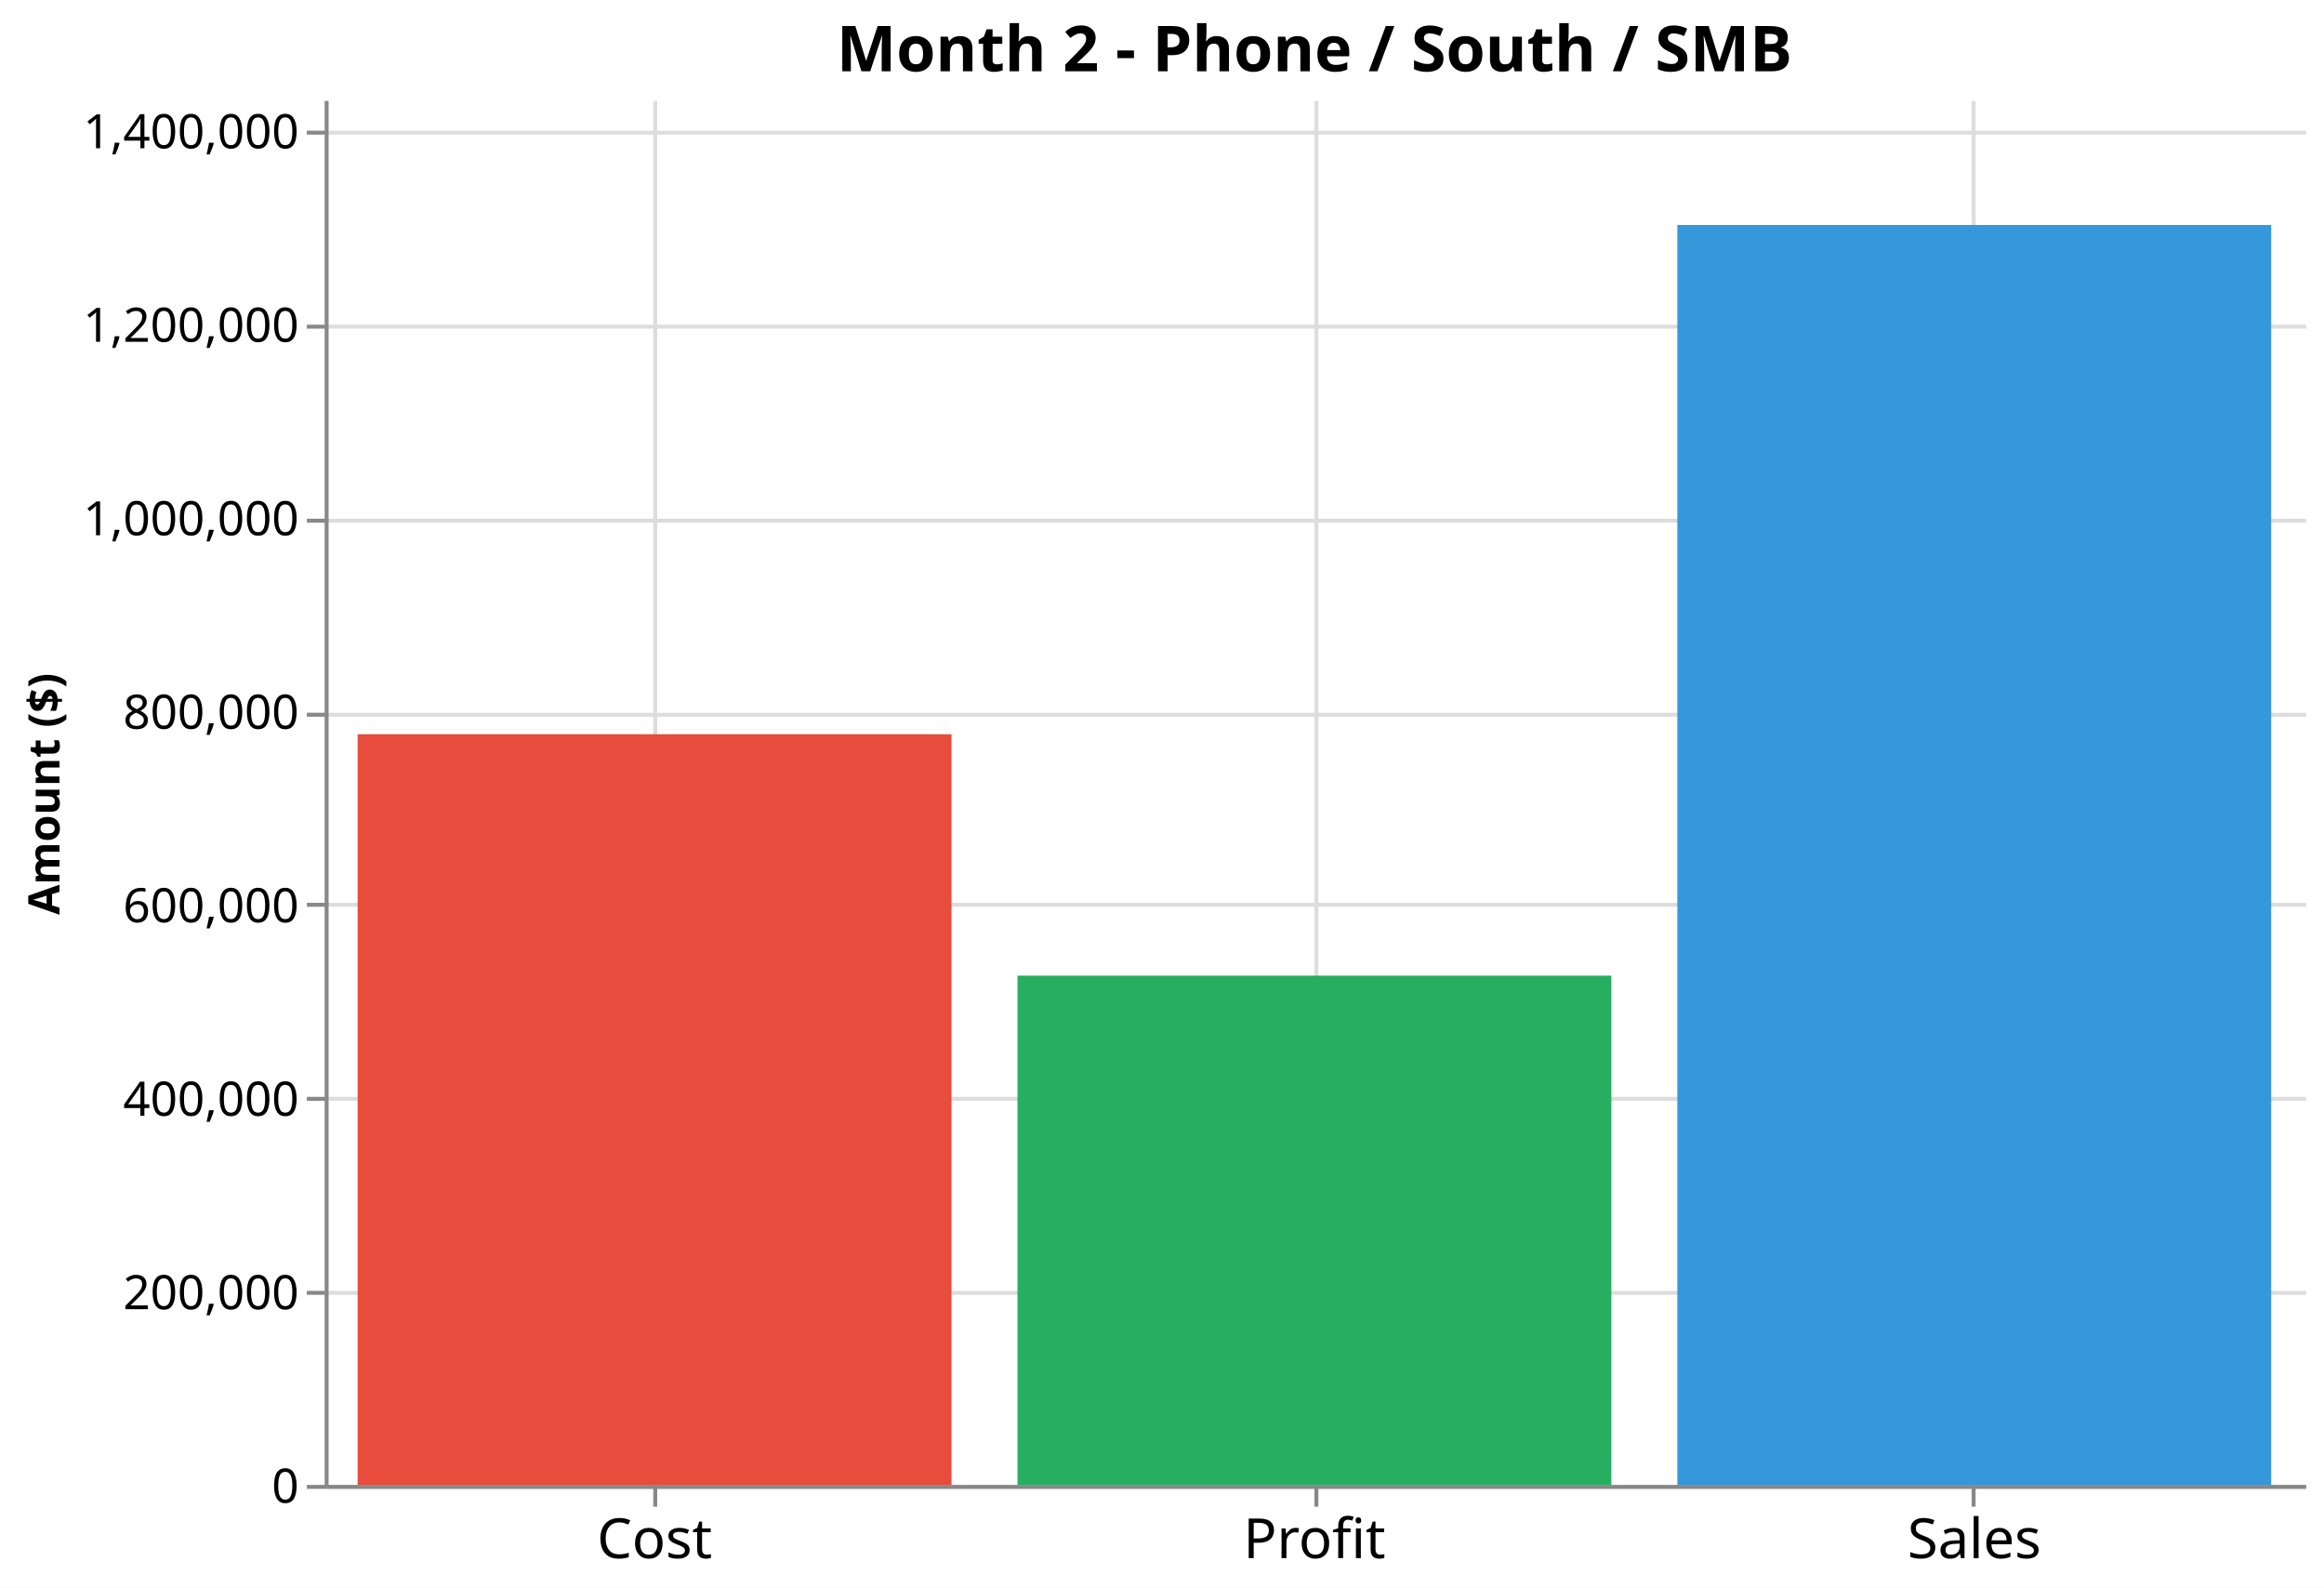
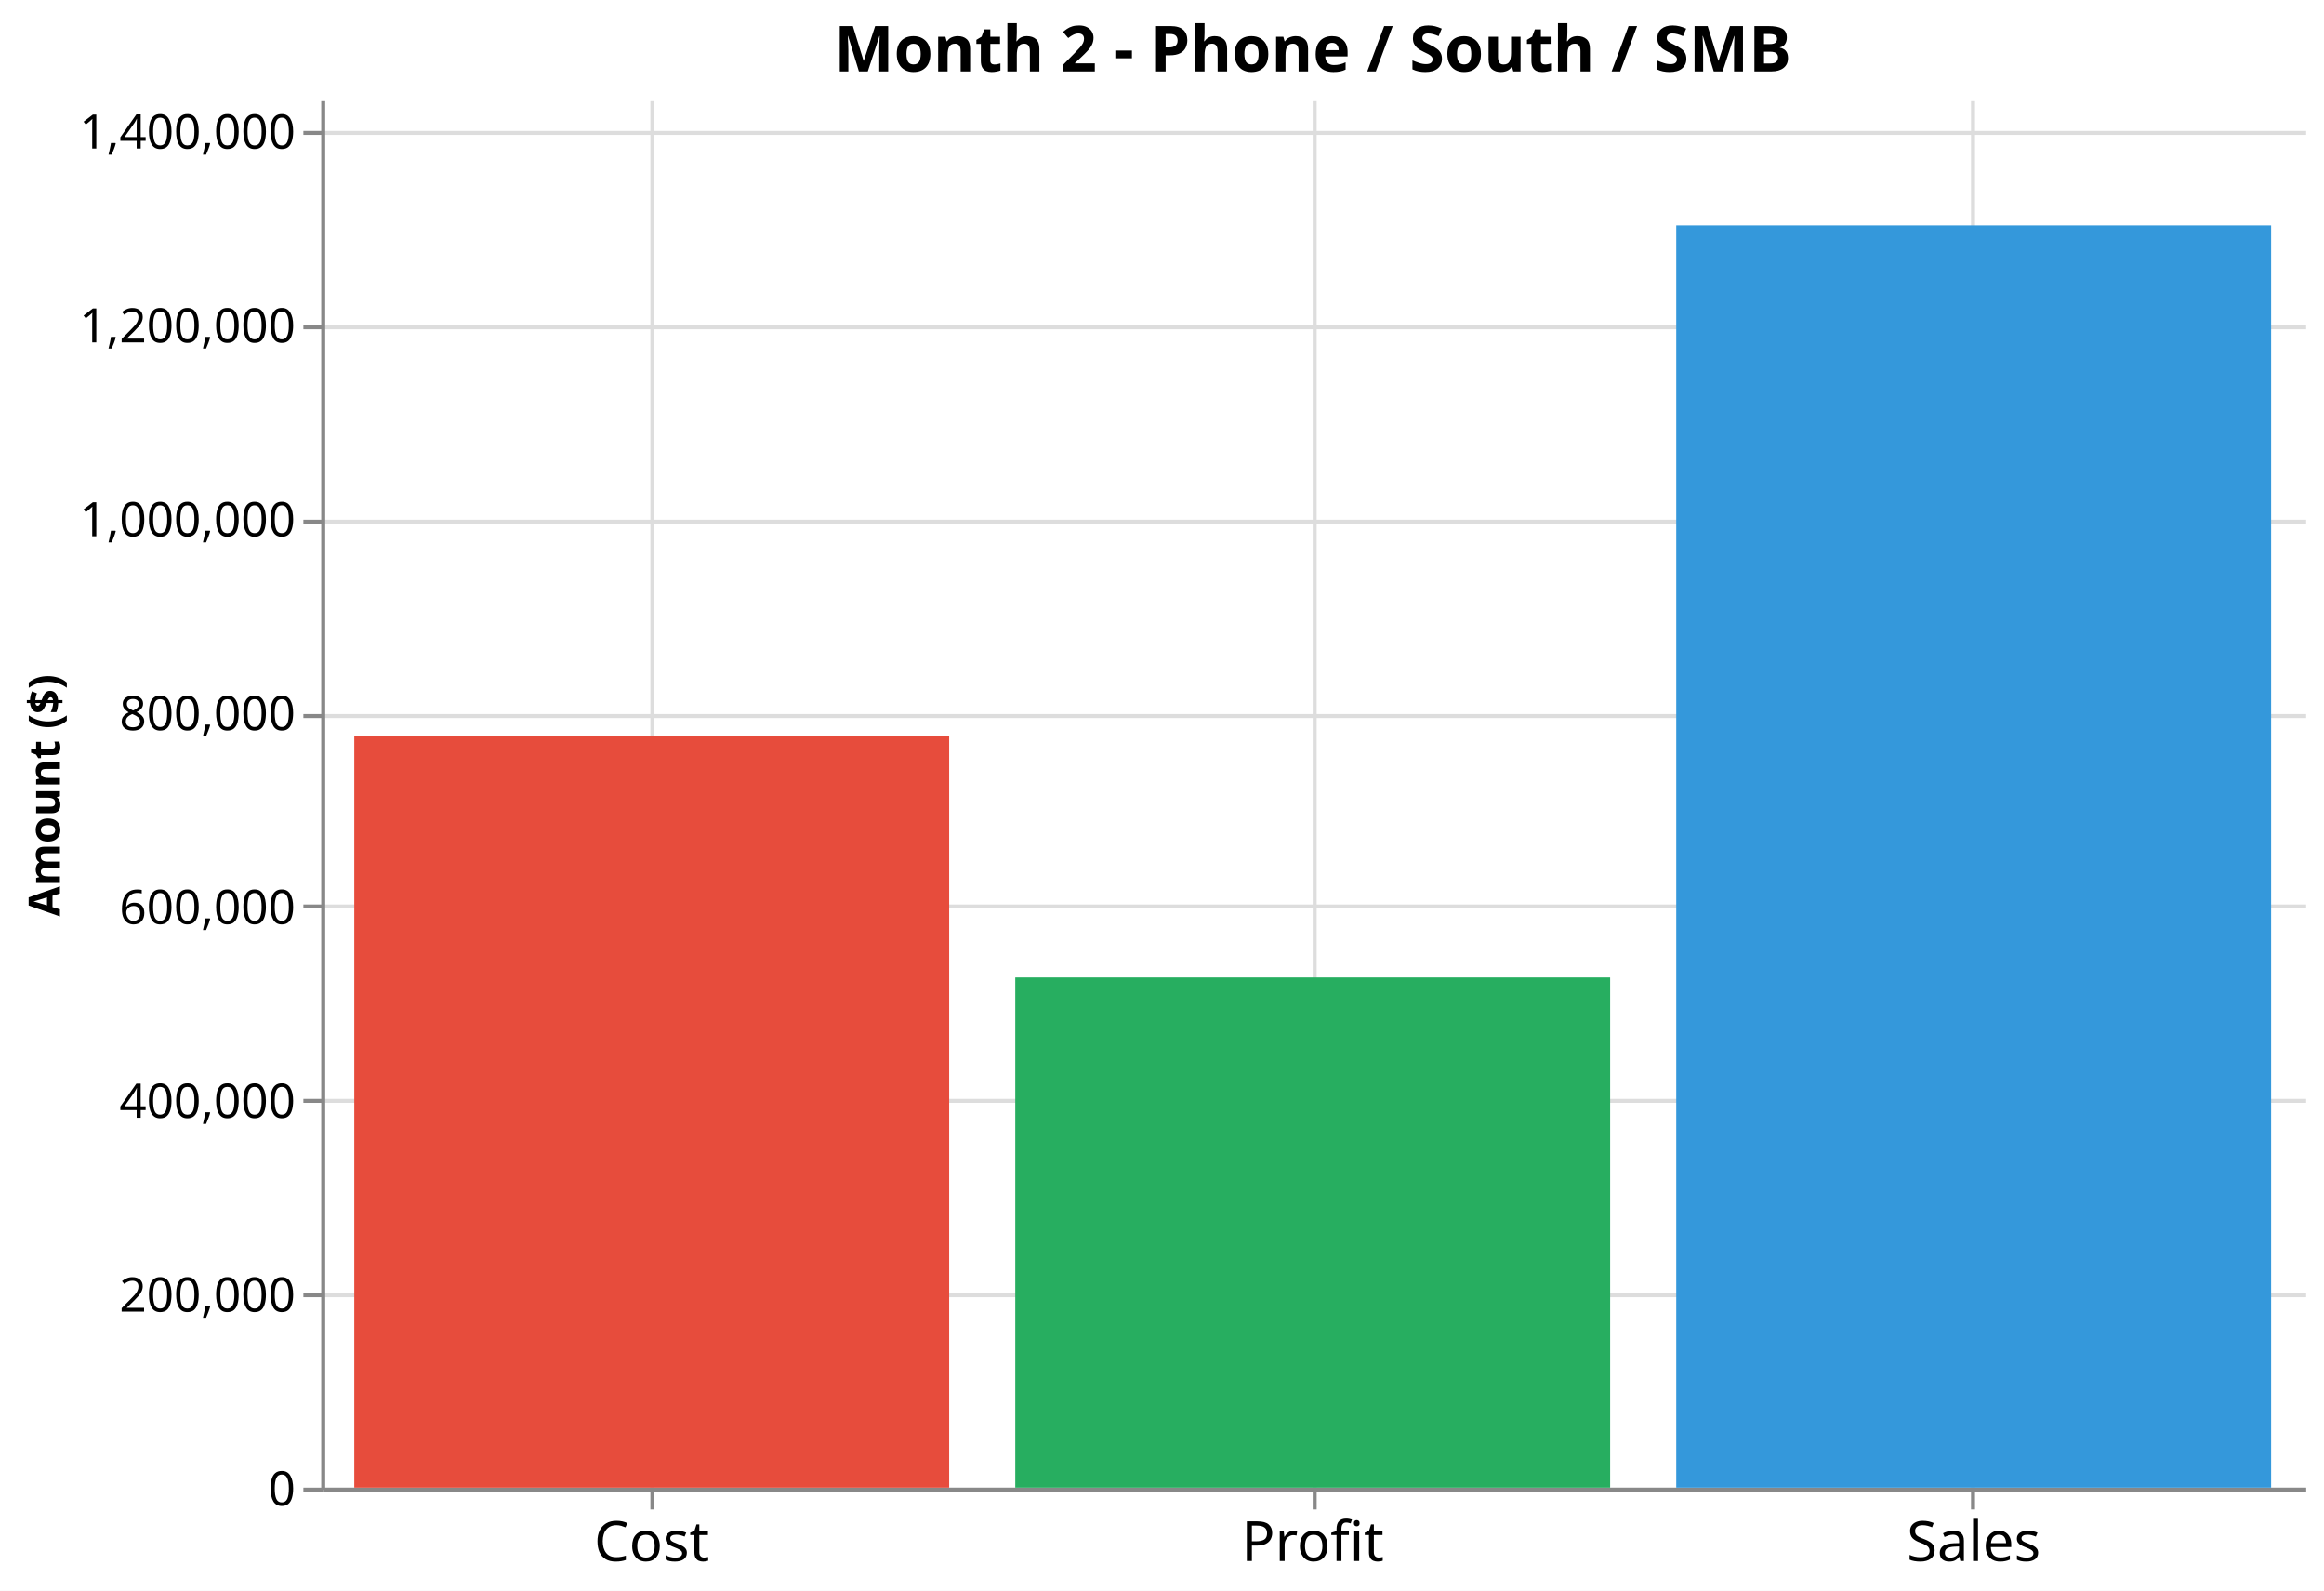
- <svg xmlns="http://www.w3.org/2000/svg" version="1.1" class="marks" width="587" height="401" viewBox="0 0 587 401">
-   <rect width="587" height="401" fill="white" />
-   <g fill="none" stroke-miterlimit="10" transform="translate(82,25)">
+ <svg xmlns="http://www.w3.org/2000/svg" version="1.1" class="marks" width="586" height="401" viewBox="0 0 586 401">
+   <rect width="586" height="401" fill="white" />
+   <g fill="none" stroke-miterlimit="10" transform="translate(81,25)">
    <g class="mark-group role-frame root" role="graphics-object" aria-roledescription="group mark container">
      <g transform="translate(0,0)">
        <path class="background" aria-hidden="true" d="M0,0h500v350h-500Z" />
        <g>
          <g class="mark-group role-axis" aria-hidden="true">
            <g transform="translate(0.5,350.5)">
              <path class="background" aria-hidden="true" d="M0,0h0v0h0Z" pointer-events="none" />
              <g>
                <g class="mark-rule role-axis-grid" pointer-events="none">
                  <line transform="translate(83,-350)" x2="0" y2="350" stroke="#ddd" stroke-width="1" opacity="1" />
                  <line transform="translate(250,-350)" x2="0" y2="350" stroke="#ddd" stroke-width="1" opacity="1" />
                  <line transform="translate(416,-350)" x2="0" y2="350" stroke="#ddd" stroke-width="1" opacity="1" />
                </g>
              </g>
              <path class="foreground" aria-hidden="true" d="" pointer-events="none" display="none" />
            </g>
          </g>
          <g class="mark-group role-axis" aria-hidden="true">
            <g transform="translate(0.5,0.5)">
              <path class="background" aria-hidden="true" d="M0,0h0v0h0Z" pointer-events="none" />
              <g>
                <g class="mark-rule role-axis-grid" pointer-events="none">
                  <line transform="translate(0,350)" x2="500" y2="0" stroke="#ddd" stroke-width="1" opacity="1" />
                  <line transform="translate(0,301)" x2="500" y2="0" stroke="#ddd" stroke-width="1" opacity="1" />
                  <line transform="translate(0,252)" x2="500" y2="0" stroke="#ddd" stroke-width="1" opacity="1" />
                  <line transform="translate(0,203)" x2="500" y2="0" stroke="#ddd" stroke-width="1" opacity="1" />
                  <line transform="translate(0,155)" x2="500" y2="0" stroke="#ddd" stroke-width="1" opacity="1" />
                  <line transform="translate(0,106)" x2="500" y2="0" stroke="#ddd" stroke-width="1" opacity="1" />
                  <line transform="translate(0,57)" x2="500" y2="0" stroke="#ddd" stroke-width="1" opacity="1" />
                  <line transform="translate(0,8)" x2="500" y2="0" stroke="#ddd" stroke-width="1" opacity="1" />
                </g>
              </g>
              <path class="foreground" aria-hidden="true" d="" pointer-events="none" display="none" />
            </g>
          </g>
          <g class="mark-group role-axis" role="graphics-symbol" aria-roledescription="axis" aria-label="X-axis for a discrete scale with 3 values: Cost, Profit, Sales">
            <g transform="translate(0.5,350.5)">
              <path class="background" aria-hidden="true" d="M0,0h0v0h0Z" pointer-events="none" />
              <g>
                <g class="mark-rule role-axis-tick" pointer-events="none">
                  <line transform="translate(83,0)" x2="0" y2="5" stroke="#888" stroke-width="1" opacity="1" />
                  <line transform="translate(250,0)" x2="0" y2="5" stroke="#888" stroke-width="1" opacity="1" />
                  <line transform="translate(416,0)" x2="0" y2="5" stroke="#888" stroke-width="1" opacity="1" />
                </g>
                <g class="mark-text role-axis-label" pointer-events="none">
                  <text text-anchor="middle" transform="translate(82.83333,18)" font-family="sans-serif" font-size="14px" fill="#000" opacity="1">Cost</text>
                  <text text-anchor="middle" transform="translate(249.5,18)" font-family="sans-serif" font-size="14px" fill="#000" opacity="1">Profit</text>
                  <text text-anchor="middle" transform="translate(416.1667,18)" font-family="sans-serif" font-size="14px" fill="#000" opacity="1">Sales</text>
                </g>
                <g class="mark-rule role-axis-domain" pointer-events="none">
                  <line transform="translate(0,0)" x2="500" y2="0" stroke="#888" stroke-width="1" opacity="1" />
                </g>
              </g>
              <path class="foreground" aria-hidden="true" d="" pointer-events="none" display="none" />
            </g>
          </g>
          <g class="mark-group role-axis" role="graphics-symbol" aria-roledescription="axis" aria-label="Y-axis titled 'Amount ($)' for a linear scale with values from 0 to 1,432,530">
            <g transform="translate(0.5,0.5)">
              <path class="background" aria-hidden="true" d="M0,0h0v0h0Z" pointer-events="none" />
              <g>
                <g class="mark-rule role-axis-tick" pointer-events="none">
                  <line transform="translate(0,350)" x2="-5" y2="0" stroke="#888" stroke-width="1" opacity="1" />
                  <line transform="translate(0,301)" x2="-5" y2="0" stroke="#888" stroke-width="1" opacity="1" />
                  <line transform="translate(0,252)" x2="-5" y2="0" stroke="#888" stroke-width="1" opacity="1" />
                  <line transform="translate(0,203)" x2="-5" y2="0" stroke="#888" stroke-width="1" opacity="1" />
                  <line transform="translate(0,155)" x2="-5" y2="0" stroke="#888" stroke-width="1" opacity="1" />
                  <line transform="translate(0,106)" x2="-5" y2="0" stroke="#888" stroke-width="1" opacity="1" />
                  <line transform="translate(0,57)" x2="-5" y2="0" stroke="#888" stroke-width="1" opacity="1" />
                  <line transform="translate(0,8)" x2="-5" y2="0" stroke="#888" stroke-width="1" opacity="1" />
                </g>
                <g class="mark-text role-axis-label" pointer-events="none">
                  <text text-anchor="end" transform="translate(-7,354)" font-family="sans-serif" font-size="12px" fill="#000" opacity="1">0</text>
                  <text text-anchor="end" transform="translate(-7,305.1354)" font-family="sans-serif" font-size="12px" fill="#000" opacity="1">200,000</text>
                  <text text-anchor="end" transform="translate(-7,256.2708)" font-family="sans-serif" font-size="12px" fill="#000" opacity="1">400,000</text>
                  <text text-anchor="end" transform="translate(-7,207.4062)" font-family="sans-serif" font-size="12px" fill="#000" opacity="1">600,000</text>
                  <text text-anchor="end" transform="translate(-7,158.5416)" font-family="sans-serif" font-size="12px" fill="#000" opacity="1">800,000</text>
                  <text text-anchor="end" transform="translate(-7,109.677)" font-family="sans-serif" font-size="12px" fill="#000" opacity="1">1,000,000</text>
                  <text text-anchor="end" transform="translate(-7,60.81246)" font-family="sans-serif" font-size="12px" fill="#000" opacity="1">1,200,000</text>
                  <text text-anchor="end" transform="translate(-7,11.94786)" font-family="sans-serif" font-size="12px" fill="#000" opacity="1">1,400,000</text>
                </g>
                <g class="mark-rule role-axis-domain" pointer-events="none">
                  <line transform="translate(0,350)" x2="0" y2="-350" stroke="#888" stroke-width="1" opacity="1" />
                </g>
                <g class="mark-text role-axis-title" pointer-events="none">
-                   <text text-anchor="middle" transform="translate(-65.47461,175) rotate(-90) translate(0,-2)" font-family="sans-serif" font-size="11px" font-weight="bold" fill="#000" opacity="1">Amount ($)</text>
+                   <text text-anchor="middle" transform="translate(-64.38477,175) rotate(-90) translate(0,-2)" font-family="sans-serif" font-size="11px" font-weight="bold" fill="#000" opacity="1">Amount ($)</text>
                </g>
              </g>
              <path class="foreground" aria-hidden="true" d="" pointer-events="none" display="none" />
            </g>
          </g>
          <g class="mark-rect role-mark marks" role="graphics-object" aria-roledescription="rect mark container">
            <path aria-label="Metric: Cost; Amount: 775,918; Color: #e74c3c" role="graphics-symbol" aria-roledescription="bar" d="M8.333,160.425h150v189.575h-150Z" fill="#e74c3c" />
            <path aria-label="Metric: Profit; Amount: 526,382; Color: #27ae60" role="graphics-symbol" aria-roledescription="bar" d="M175,221.393h150v128.607h-150Z" fill="#27ae60" />
            <path aria-label="Metric: Sales; Amount: 1,302,300; Color: #3498db" role="graphics-symbol" aria-roledescription="bar" d="M341.667,31.818h150v318.182h-150Z" fill="#3498db" />
          </g>
          <g class="mark-group role-title">
            <g transform="translate(250,-20)">
              <path class="background" aria-hidden="true" d="M0,0h0v0h0Z" pointer-events="none" />
              <g>
                <g class="mark-text role-title-text" role="graphics-symbol" aria-roledescription="title" aria-label="Title text 'Month 2 - Phone / South / SMB'" pointer-events="none">
                  <text text-anchor="middle" transform="translate(0,13)" font-family="sans-serif" font-size="16px" font-weight="bold" fill="#000" opacity="1">Month 2 - Phone / South / SMB</text>
                </g>
              </g>
              <path class="foreground" aria-hidden="true" d="" pointer-events="none" display="none" />
            </g>
          </g>
        </g>
        <path class="foreground" aria-hidden="true" d="" display="none" />
      </g>
    </g>
  </g>
</svg>
